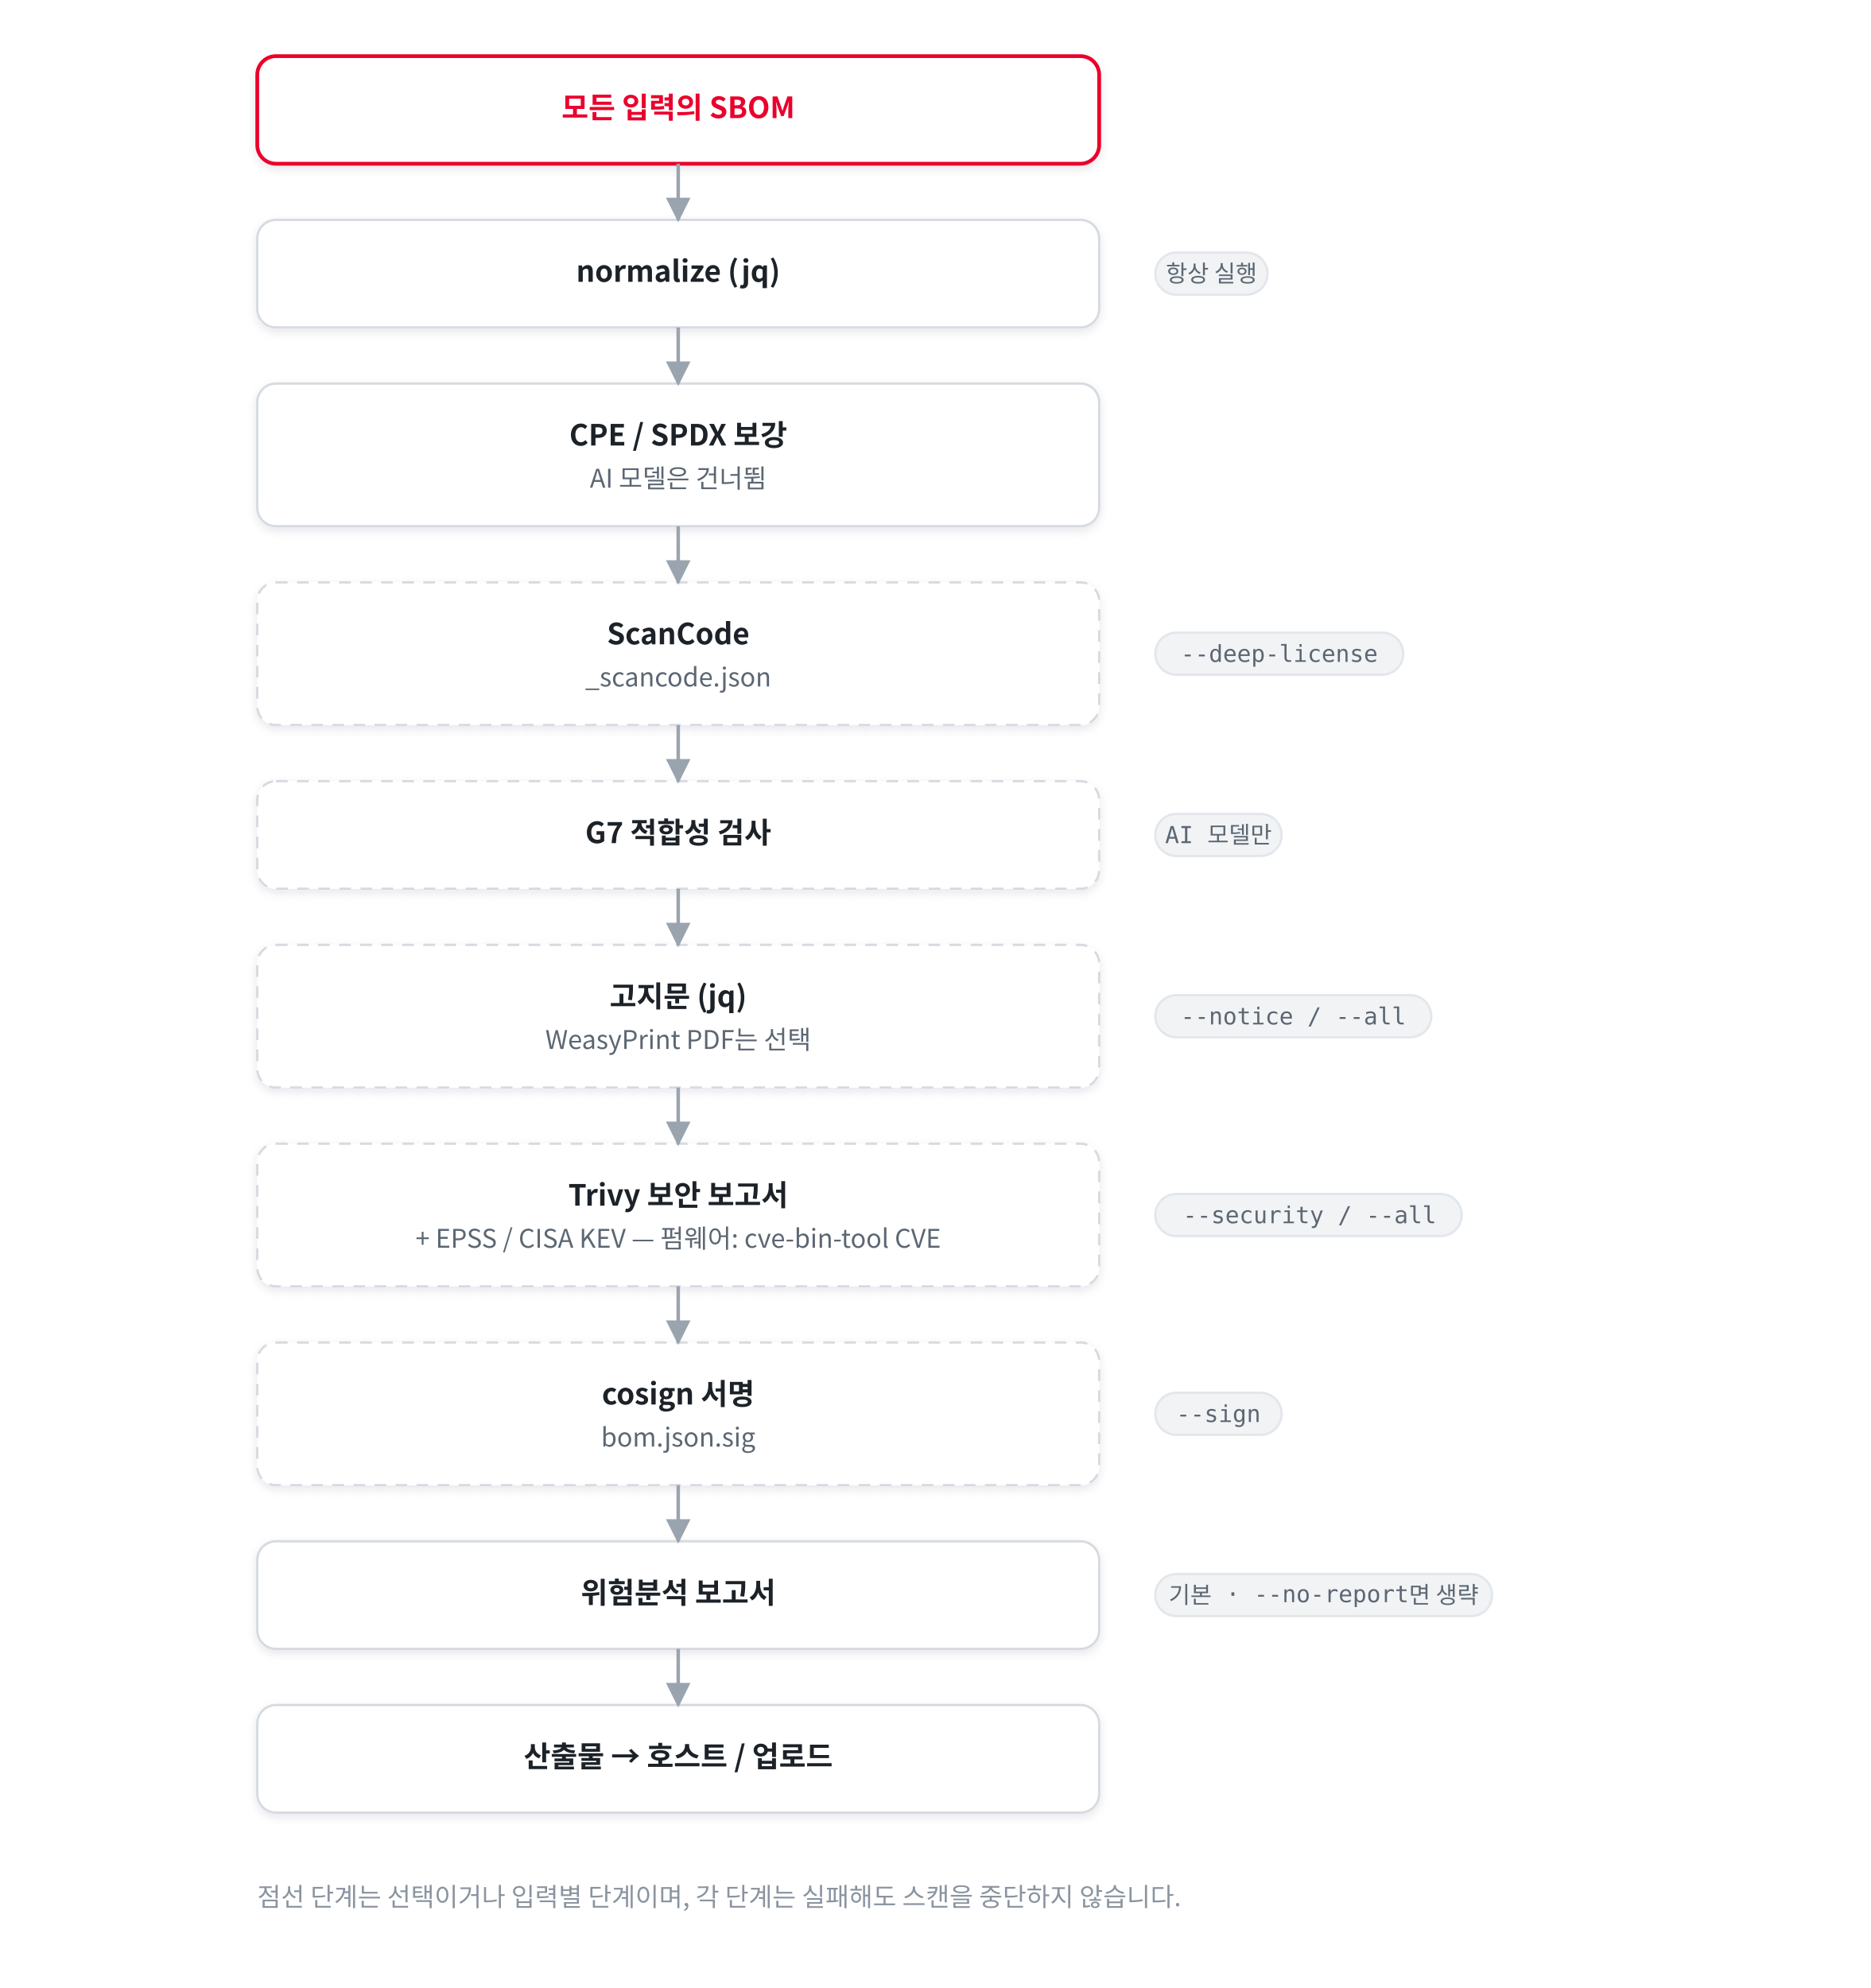
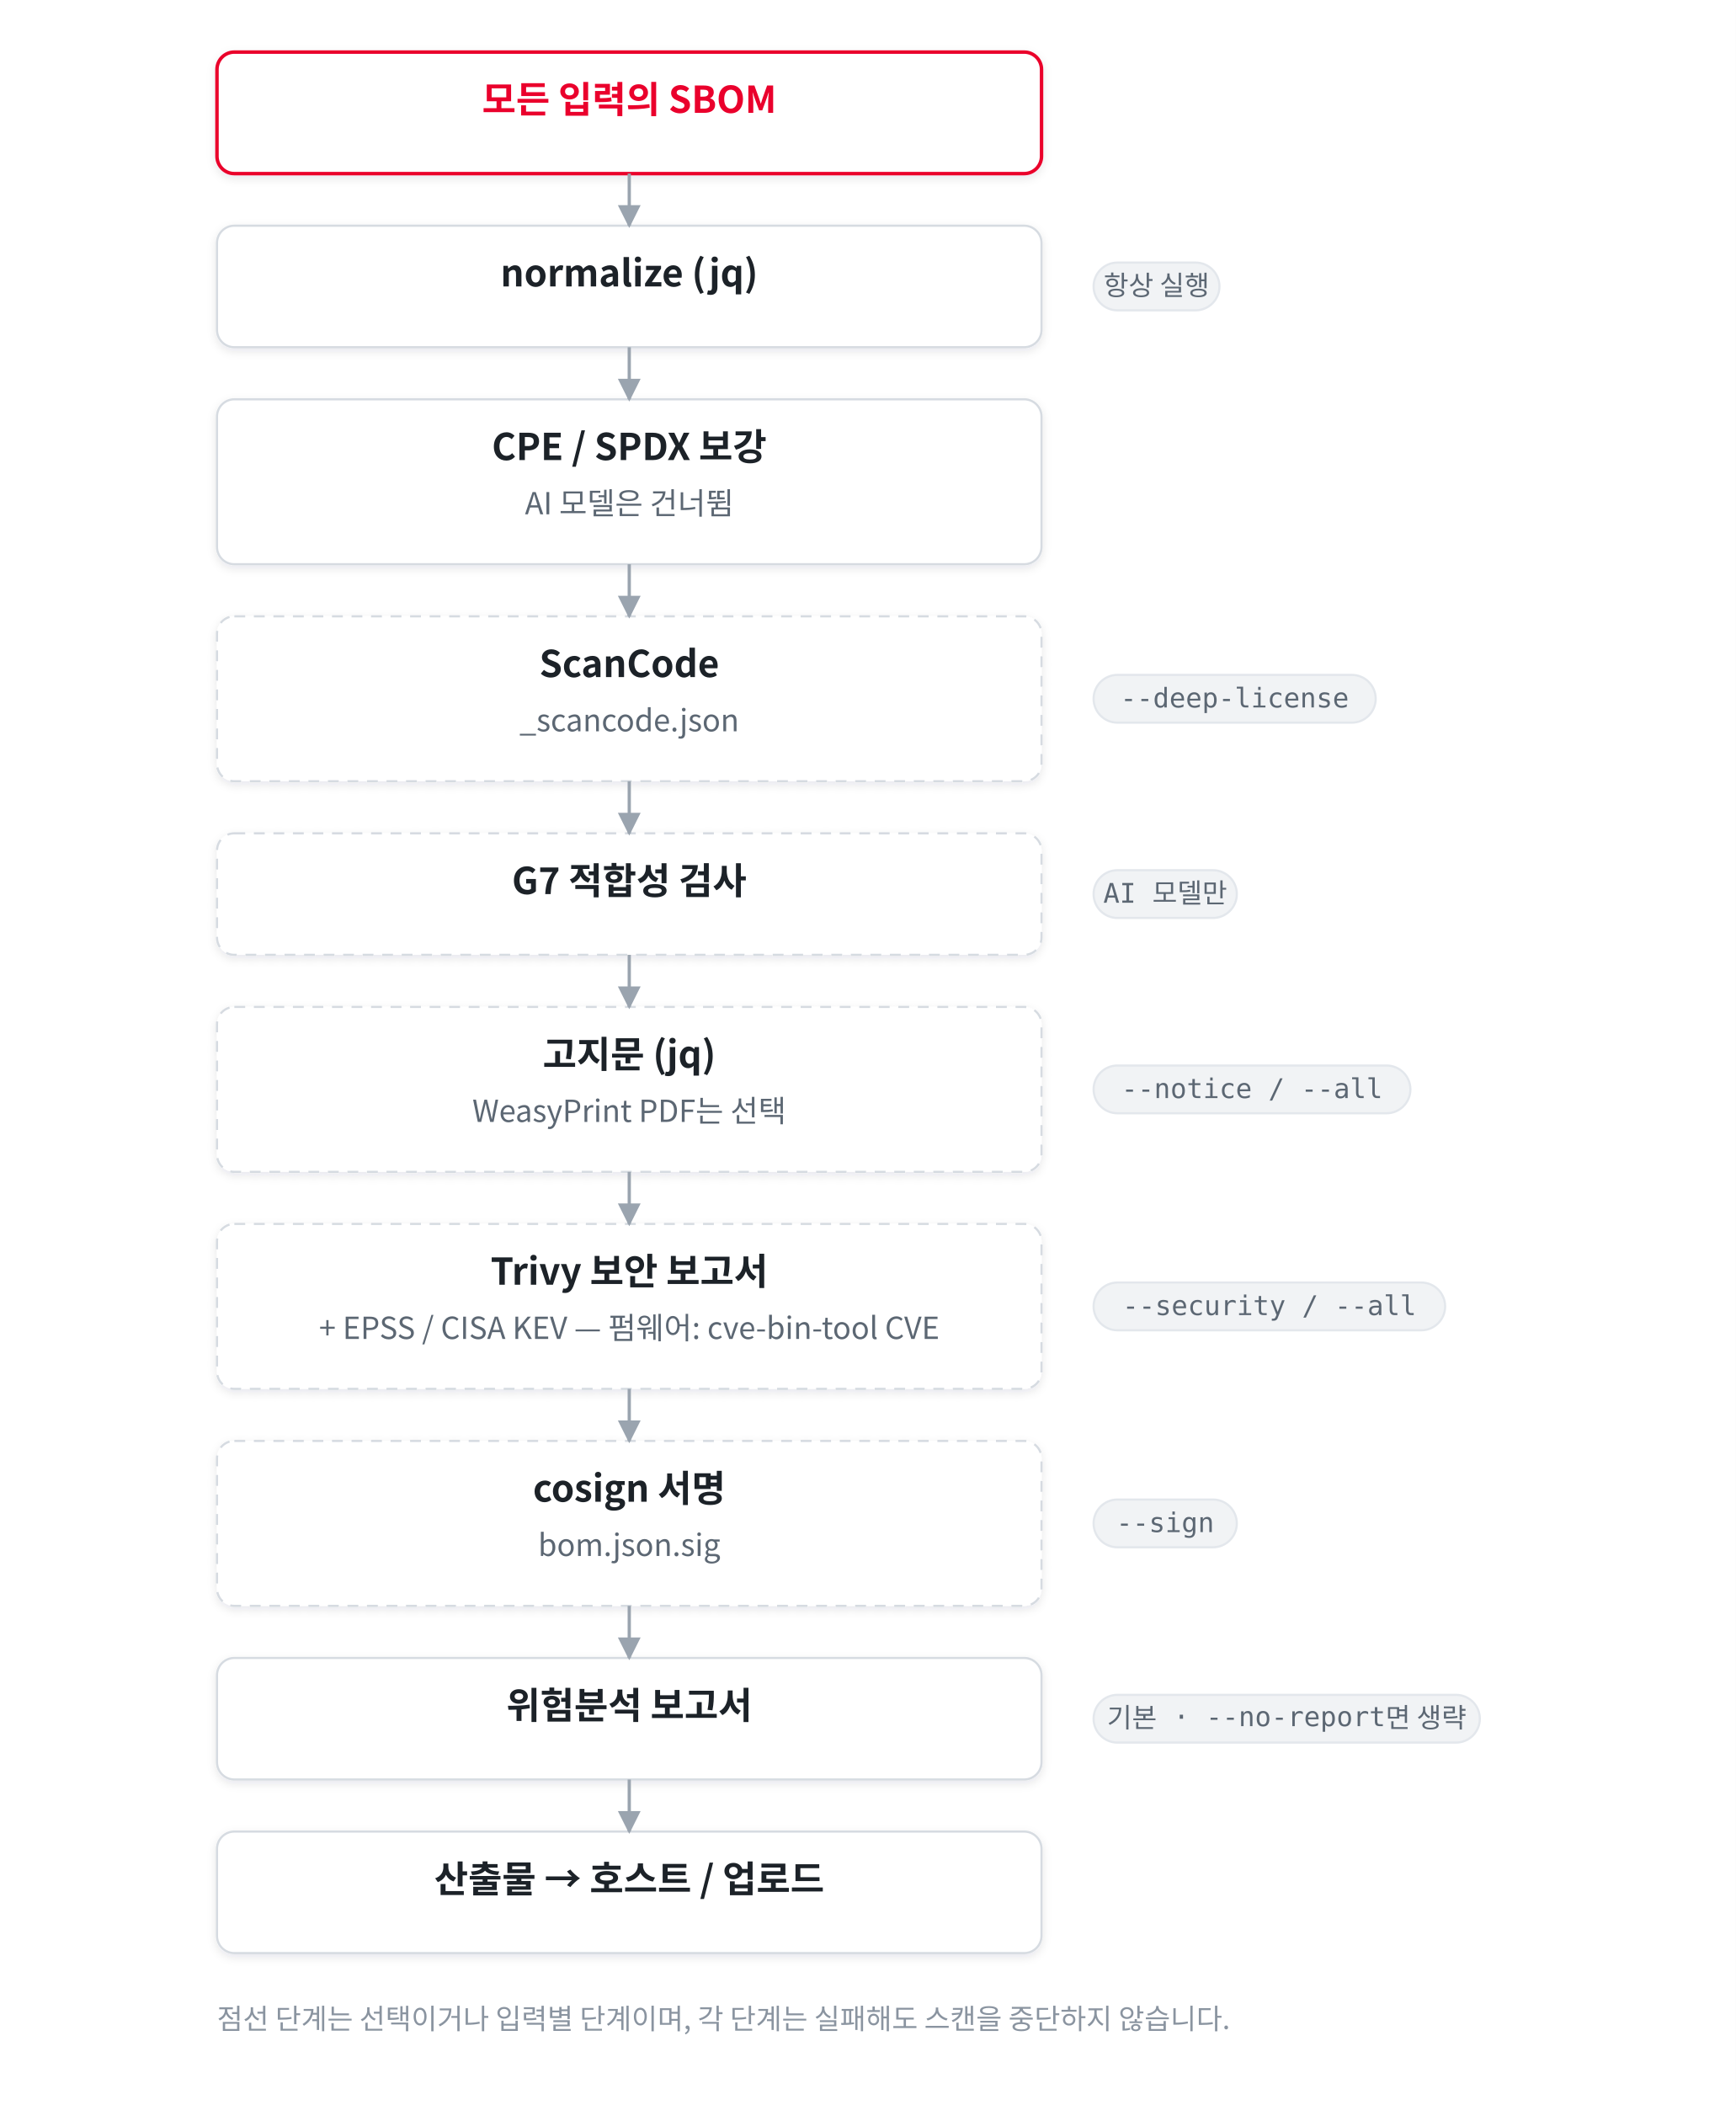
- <svg xmlns="http://www.w3.org/2000/svg" width="800" height="850" viewBox="0 0 800 850">
+ <svg xmlns="http://www.w3.org/2000/svg" width="800" height="970" viewBox="0 0 800 970">
  <defs>
    <marker id="arr" viewBox="0 0 10 10" refX="9" refY="5" markerWidth="7" markerHeight="7" orient="auto-start-reverse">
      <path d="M0,0 L10,5 L0,10 z" fill="#9aa4af" />
    </marker>
    <filter id="sh" x="-20%" y="-20%" width="140%" height="160%">
      <feDropShadow dx="0" dy="1.5" stdDeviation="2" flood-color="#1c2228" flood-opacity="0.10" />
    </filter>
  </defs>
-   <rect width="800" height="850" fill="#ffffff" />
-   <rect x="110" y="24" width="360" height="46" rx="8" fill="#ffffff" stroke="#EA002C" stroke-width="1.6" filter="url(#sh)" />
-   <text x="290.0" y="50.5" text-anchor="middle" font-family="'Apple SD Gothic Neo','Noto Sans CJK KR','Malgun Gothic',sans-serif" font-size="12.5" font-weight="600" fill="#EA002C">모든 입력의 SBOM</text>
-   <rect x="110" y="94" width="360" height="46" rx="8" fill="#ffffff" stroke="#d6dbe1" stroke-width="1" filter="url(#sh)" />
-   <text x="290.0" y="120.5" text-anchor="middle" font-family="'Apple SD Gothic Neo','Noto Sans CJK KR','Malgun Gothic',sans-serif" font-size="12.5" font-weight="600" fill="#1c2228">normalize (jq)</text>
-   <rect x="494" y="108.0" width="48" height="18" rx="9" fill="#f1f3f5" stroke="#e3e7ec" />
-   <text x="518" y="120.5" text-anchor="middle" font-family="SFMono-Regular,Menlo,Consolas,monospace" font-size="10" fill="#5c6773">항상 실행</text>
-   <rect x="110" y="164" width="360" height="61" rx="8" fill="#ffffff" stroke="#d6dbe1" stroke-width="1" filter="url(#sh)" />
-   <text x="290.0" y="190.5" text-anchor="middle" font-family="'Apple SD Gothic Neo','Noto Sans CJK KR','Malgun Gothic',sans-serif" font-size="12.5" font-weight="600" fill="#1c2228">CPE / SPDX 보강</text>
-   <text x="290.0" y="208.5" text-anchor="middle" font-family="'Apple SD Gothic Neo','Noto Sans CJK KR','Malgun Gothic',sans-serif" font-size="11" fill="#5c6773">AI 모델은 건너뜀</text>
-   <rect x="110" y="249" width="360" height="61" rx="8" fill="#ffffff" stroke="#d6dbe1" stroke-width="1" stroke-dasharray="5 4" filter="url(#sh)" />
-   <text x="290.0" y="275.5" text-anchor="middle" font-family="'Apple SD Gothic Neo','Noto Sans CJK KR','Malgun Gothic',sans-serif" font-size="12.5" font-weight="600" fill="#1c2228">ScanCode</text>
-   <text x="290.0" y="293.5" text-anchor="middle" font-family="'Apple SD Gothic Neo','Noto Sans CJK KR','Malgun Gothic',sans-serif" font-size="11" fill="#5c6773">_scancode.json</text>
-   <rect x="494" y="270.5" width="106" height="18" rx="9" fill="#f1f3f5" stroke="#e3e7ec" />
-   <text x="547" y="283.0" text-anchor="middle" font-family="SFMono-Regular,Menlo,Consolas,monospace" font-size="10" fill="#5c6773">--deep-license</text>
-   <rect x="110" y="334" width="360" height="46" rx="8" fill="#ffffff" stroke="#d6dbe1" stroke-width="1" stroke-dasharray="5 4" filter="url(#sh)" />
-   <text x="290.0" y="360.5" text-anchor="middle" font-family="'Apple SD Gothic Neo','Noto Sans CJK KR','Malgun Gothic',sans-serif" font-size="12.5" font-weight="600" fill="#1c2228">G7 적합성 검사</text>
-   <rect x="494" y="348.0" width="54" height="18" rx="9" fill="#f1f3f5" stroke="#e3e7ec" />
-   <text x="521" y="360.5" text-anchor="middle" font-family="SFMono-Regular,Menlo,Consolas,monospace" font-size="10" fill="#5c6773">AI 모델만</text>
-   <rect x="110" y="404" width="360" height="61" rx="8" fill="#ffffff" stroke="#d6dbe1" stroke-width="1" stroke-dasharray="5 4" filter="url(#sh)" />
-   <text x="290.0" y="430.5" text-anchor="middle" font-family="'Apple SD Gothic Neo','Noto Sans CJK KR','Malgun Gothic',sans-serif" font-size="12.5" font-weight="600" fill="#1c2228">고지문 (jq)</text>
-   <text x="290.0" y="448.5" text-anchor="middle" font-family="'Apple SD Gothic Neo','Noto Sans CJK KR','Malgun Gothic',sans-serif" font-size="11" fill="#5c6773">WeasyPrint PDF는 선택</text>
-   <rect x="494" y="425.5" width="118" height="18" rx="9" fill="#f1f3f5" stroke="#e3e7ec" />
-   <text x="553" y="438.0" text-anchor="middle" font-family="SFMono-Regular,Menlo,Consolas,monospace" font-size="10" fill="#5c6773">--notice / --all</text>
-   <rect x="110" y="489" width="360" height="61" rx="8" fill="#ffffff" stroke="#d6dbe1" stroke-width="1" stroke-dasharray="5 4" filter="url(#sh)" />
-   <text x="290.0" y="515.5" text-anchor="middle" font-family="'Apple SD Gothic Neo','Noto Sans CJK KR','Malgun Gothic',sans-serif" font-size="12.5" font-weight="600" fill="#1c2228">Trivy 보안 보고서</text>
-   <text x="290.0" y="533.5" text-anchor="middle" font-family="'Apple SD Gothic Neo','Noto Sans CJK KR','Malgun Gothic',sans-serif" font-size="11" fill="#5c6773">+ EPSS / CISA KEV — 펌웨어: cve-bin-tool CVE</text>
-   <rect x="494" y="510.5" width="131" height="18" rx="9" fill="#f1f3f5" stroke="#e3e7ec" />
-   <text x="560" y="523.0" text-anchor="middle" font-family="SFMono-Regular,Menlo,Consolas,monospace" font-size="10" fill="#5c6773">--security / --all</text>
-   <rect x="110" y="574" width="360" height="61" rx="8" fill="#ffffff" stroke="#d6dbe1" stroke-width="1" stroke-dasharray="5 4" filter="url(#sh)" />
-   <text x="290.0" y="600.5" text-anchor="middle" font-family="'Apple SD Gothic Neo','Noto Sans CJK KR','Malgun Gothic',sans-serif" font-size="12.5" font-weight="600" fill="#1c2228">cosign 서명</text>
-   <text x="290.0" y="618.5" text-anchor="middle" font-family="'Apple SD Gothic Neo','Noto Sans CJK KR','Malgun Gothic',sans-serif" font-size="11" fill="#5c6773">bom.json.sig</text>
-   <rect x="494" y="595.5" width="54" height="18" rx="9" fill="#f1f3f5" stroke="#e3e7ec" />
-   <text x="521" y="608.0" text-anchor="middle" font-family="SFMono-Regular,Menlo,Consolas,monospace" font-size="10" fill="#5c6773">--sign</text>
-   <rect x="110" y="659" width="360" height="46" rx="8" fill="#ffffff" stroke="#d6dbe1" stroke-width="1" filter="url(#sh)" />
-   <text x="290.0" y="685.5" text-anchor="middle" font-family="'Apple SD Gothic Neo','Noto Sans CJK KR','Malgun Gothic',sans-serif" font-size="12.5" font-weight="600" fill="#1c2228">위험분석 보고서</text>
-   <rect x="494" y="673.0" width="144" height="18" rx="9" fill="#f1f3f5" stroke="#e3e7ec" />
-   <text x="566" y="685.5" text-anchor="middle" font-family="SFMono-Regular,Menlo,Consolas,monospace" font-size="10" fill="#5c6773">기본 · --no-report면 생략</text>
-   <rect x="110" y="729" width="360" height="46" rx="8" fill="#ffffff" stroke="#d6dbe1" stroke-width="1" filter="url(#sh)" />
-   <text x="290.0" y="755.5" text-anchor="middle" font-family="'Apple SD Gothic Neo','Noto Sans CJK KR','Malgun Gothic',sans-serif" font-size="12.5" font-weight="600" fill="#1c2228">산출물 → 호스트 / 업로드</text>
-   <path d="M290.0,70 L290.0,94" fill="none" stroke="#9aa4af" stroke-width="1.5" marker-end="url(#arr)" />
-   <path d="M290.0,140 L290.0,164" fill="none" stroke="#9aa4af" stroke-width="1.5" marker-end="url(#arr)" />
-   <path d="M290.0,225 L290.0,249" fill="none" stroke="#9aa4af" stroke-width="1.5" marker-end="url(#arr)" />
-   <path d="M290.0,310 L290.0,334" fill="none" stroke="#9aa4af" stroke-width="1.5" marker-end="url(#arr)" />
-   <path d="M290.0,380 L290.0,404" fill="none" stroke="#9aa4af" stroke-width="1.5" marker-end="url(#arr)" />
-   <path d="M290.0,465 L290.0,489" fill="none" stroke="#9aa4af" stroke-width="1.5" marker-end="url(#arr)" />
-   <path d="M290.0,550 L290.0,574" fill="none" stroke="#9aa4af" stroke-width="1.5" marker-end="url(#arr)" />
-   <path d="M290.0,635 L290.0,659" fill="none" stroke="#9aa4af" stroke-width="1.5" marker-end="url(#arr)" />
-   <path d="M290.0,705 L290.0,729" fill="none" stroke="#9aa4af" stroke-width="1.5" marker-end="url(#arr)" />
-   <text x="110" y="815" text-anchor="start" font-family="'Apple SD Gothic Neo','Noto Sans CJK KR','Malgun Gothic',sans-serif" font-size="11" font-weight="400" fill="#8a94a0">점선 단계는 선택이거나 입력별 단계이며, 각 단계는 실패해도 스캔을 중단하지 않습니다.</text>
+   <rect width="800" height="970" fill="#ffffff" />
+   <rect x="100" y="24" width="380" height="56" rx="8" fill="#ffffff" stroke="#EA002C" stroke-width="1.6" filter="url(#sh)" />
+   <text x="290.0" y="52.0" text-anchor="middle" font-family="'Apple SD Gothic Neo','Noto Sans CJK KR','Malgun Gothic',sans-serif" font-size="17" font-weight="600" fill="#EA002C">모든 입력의 SBOM</text>
+   <rect x="100" y="104" width="380" height="56" rx="8" fill="#ffffff" stroke="#d6dbe1" stroke-width="1" filter="url(#sh)" />
+   <text x="290.0" y="132.0" text-anchor="middle" font-family="'Apple SD Gothic Neo','Noto Sans CJK KR','Malgun Gothic',sans-serif" font-size="17" font-weight="600" fill="#1c2228">normalize (jq)</text>
+   <rect x="504" y="121.0" width="58" height="22" rx="11" fill="#f1f3f5" stroke="#e3e7ec" />
+   <text x="533" y="136.0" text-anchor="middle" font-family="SFMono-Regular,Menlo,Consolas,monospace" font-size="12.5" fill="#5c6773">항상 실행</text>
+   <rect x="100" y="184" width="380" height="76" rx="8" fill="#ffffff" stroke="#d6dbe1" stroke-width="1" filter="url(#sh)" />
+   <text x="290.0" y="212.0" text-anchor="middle" font-family="'Apple SD Gothic Neo','Noto Sans CJK KR','Malgun Gothic',sans-serif" font-size="17" font-weight="600" fill="#1c2228">CPE / SPDX 보강</text>
+   <text x="290.0" y="237.0" text-anchor="middle" font-family="'Apple SD Gothic Neo','Noto Sans CJK KR','Malgun Gothic',sans-serif" font-size="14" fill="#5c6773">AI 모델은 건너뜀</text>
+   <rect x="100" y="284" width="380" height="76" rx="8" fill="#ffffff" stroke="#d6dbe1" stroke-width="1" stroke-dasharray="5 4" filter="url(#sh)" />
+   <text x="290.0" y="312.0" text-anchor="middle" font-family="'Apple SD Gothic Neo','Noto Sans CJK KR','Malgun Gothic',sans-serif" font-size="17" font-weight="600" fill="#1c2228">ScanCode</text>
+   <text x="290.0" y="337.0" text-anchor="middle" font-family="'Apple SD Gothic Neo','Noto Sans CJK KR','Malgun Gothic',sans-serif" font-size="14" fill="#5c6773">_scancode.json</text>
+   <rect x="504" y="311.0" width="130" height="22" rx="11" fill="#f1f3f5" stroke="#e3e7ec" />
+   <text x="569" y="326.0" text-anchor="middle" font-family="SFMono-Regular,Menlo,Consolas,monospace" font-size="12.5" fill="#5c6773">--deep-license</text>
+   <rect x="100" y="384" width="380" height="56" rx="8" fill="#ffffff" stroke="#d6dbe1" stroke-width="1" stroke-dasharray="5 4" filter="url(#sh)" />
+   <text x="290.0" y="412.0" text-anchor="middle" font-family="'Apple SD Gothic Neo','Noto Sans CJK KR','Malgun Gothic',sans-serif" font-size="17" font-weight="600" fill="#1c2228">G7 적합성 검사</text>
+   <rect x="504" y="401.0" width="66" height="22" rx="11" fill="#f1f3f5" stroke="#e3e7ec" />
+   <text x="537" y="416.0" text-anchor="middle" font-family="SFMono-Regular,Menlo,Consolas,monospace" font-size="12.5" fill="#5c6773">AI 모델만</text>
+   <rect x="100" y="464" width="380" height="76" rx="8" fill="#ffffff" stroke="#d6dbe1" stroke-width="1" stroke-dasharray="5 4" filter="url(#sh)" />
+   <text x="290.0" y="492.0" text-anchor="middle" font-family="'Apple SD Gothic Neo','Noto Sans CJK KR','Malgun Gothic',sans-serif" font-size="17" font-weight="600" fill="#1c2228">고지문 (jq)</text>
+   <text x="290.0" y="517.0" text-anchor="middle" font-family="'Apple SD Gothic Neo','Noto Sans CJK KR','Malgun Gothic',sans-serif" font-size="14" fill="#5c6773">WeasyPrint PDF는 선택</text>
+   <rect x="504" y="491.0" width="146" height="22" rx="11" fill="#f1f3f5" stroke="#e3e7ec" />
+   <text x="577" y="506.0" text-anchor="middle" font-family="SFMono-Regular,Menlo,Consolas,monospace" font-size="12.5" fill="#5c6773">--notice / --all</text>
+   <rect x="100" y="564" width="380" height="76" rx="8" fill="#ffffff" stroke="#d6dbe1" stroke-width="1" stroke-dasharray="5 4" filter="url(#sh)" />
+   <text x="290.0" y="592.0" text-anchor="middle" font-family="'Apple SD Gothic Neo','Noto Sans CJK KR','Malgun Gothic',sans-serif" font-size="17" font-weight="600" fill="#1c2228">Trivy 보안 보고서</text>
+   <text x="290.0" y="617.0" text-anchor="middle" font-family="'Apple SD Gothic Neo','Noto Sans CJK KR','Malgun Gothic',sans-serif" font-size="14" fill="#5c6773">+ EPSS / CISA KEV — 펌웨어: cve-bin-tool CVE</text>
+   <rect x="504" y="591.0" width="162" height="22" rx="11" fill="#f1f3f5" stroke="#e3e7ec" />
+   <text x="585" y="606.0" text-anchor="middle" font-family="SFMono-Regular,Menlo,Consolas,monospace" font-size="12.5" fill="#5c6773">--security / --all</text>
+   <rect x="100" y="664" width="380" height="76" rx="8" fill="#ffffff" stroke="#d6dbe1" stroke-width="1" stroke-dasharray="5 4" filter="url(#sh)" />
+   <text x="290.0" y="692.0" text-anchor="middle" font-family="'Apple SD Gothic Neo','Noto Sans CJK KR','Malgun Gothic',sans-serif" font-size="17" font-weight="600" fill="#1c2228">cosign 서명</text>
+   <text x="290.0" y="717.0" text-anchor="middle" font-family="'Apple SD Gothic Neo','Noto Sans CJK KR','Malgun Gothic',sans-serif" font-size="14" fill="#5c6773">bom.json.sig</text>
+   <rect x="504" y="691.0" width="66" height="22" rx="11" fill="#f1f3f5" stroke="#e3e7ec" />
+   <text x="537" y="706.0" text-anchor="middle" font-family="SFMono-Regular,Menlo,Consolas,monospace" font-size="12.5" fill="#5c6773">--sign</text>
+   <rect x="100" y="764" width="380" height="56" rx="8" fill="#ffffff" stroke="#d6dbe1" stroke-width="1" filter="url(#sh)" />
+   <text x="290.0" y="792.0" text-anchor="middle" font-family="'Apple SD Gothic Neo','Noto Sans CJK KR','Malgun Gothic',sans-serif" font-size="17" font-weight="600" fill="#1c2228">위험분석 보고서</text>
+   <rect x="504" y="781.0" width="178" height="22" rx="11" fill="#f1f3f5" stroke="#e3e7ec" />
+   <text x="593" y="796.0" text-anchor="middle" font-family="SFMono-Regular,Menlo,Consolas,monospace" font-size="12.5" fill="#5c6773">기본 · --no-report면 생략</text>
+   <rect x="100" y="844" width="380" height="56" rx="8" fill="#ffffff" stroke="#d6dbe1" stroke-width="1" filter="url(#sh)" />
+   <text x="290.0" y="872.0" text-anchor="middle" font-family="'Apple SD Gothic Neo','Noto Sans CJK KR','Malgun Gothic',sans-serif" font-size="17" font-weight="600" fill="#1c2228">산출물 → 호스트 / 업로드</text>
+   <path d="M290.0,80 L290.0,104" fill="none" stroke="#9aa4af" stroke-width="1.5" marker-end="url(#arr)" />
+   <path d="M290.0,160 L290.0,184" fill="none" stroke="#9aa4af" stroke-width="1.5" marker-end="url(#arr)" />
+   <path d="M290.0,260 L290.0,284" fill="none" stroke="#9aa4af" stroke-width="1.5" marker-end="url(#arr)" />
+   <path d="M290.0,360 L290.0,384" fill="none" stroke="#9aa4af" stroke-width="1.5" marker-end="url(#arr)" />
+   <path d="M290.0,440 L290.0,464" fill="none" stroke="#9aa4af" stroke-width="1.5" marker-end="url(#arr)" />
+   <path d="M290.0,540 L290.0,564" fill="none" stroke="#9aa4af" stroke-width="1.5" marker-end="url(#arr)" />
+   <path d="M290.0,640 L290.0,664" fill="none" stroke="#9aa4af" stroke-width="1.5" marker-end="url(#arr)" />
+   <path d="M290.0,740 L290.0,764" fill="none" stroke="#9aa4af" stroke-width="1.5" marker-end="url(#arr)" />
+   <path d="M290.0,820 L290.0,844" fill="none" stroke="#9aa4af" stroke-width="1.5" marker-end="url(#arr)" />
+   <text x="100" y="935" text-anchor="start" font-family="'Apple SD Gothic Neo','Noto Sans CJK KR','Malgun Gothic',sans-serif" font-size="13" font-weight="400" fill="#8a94a0">점선 단계는 선택이거나 입력별 단계이며, 각 단계는 실패해도 스캔을 중단하지 않습니다.</text>
</svg>
